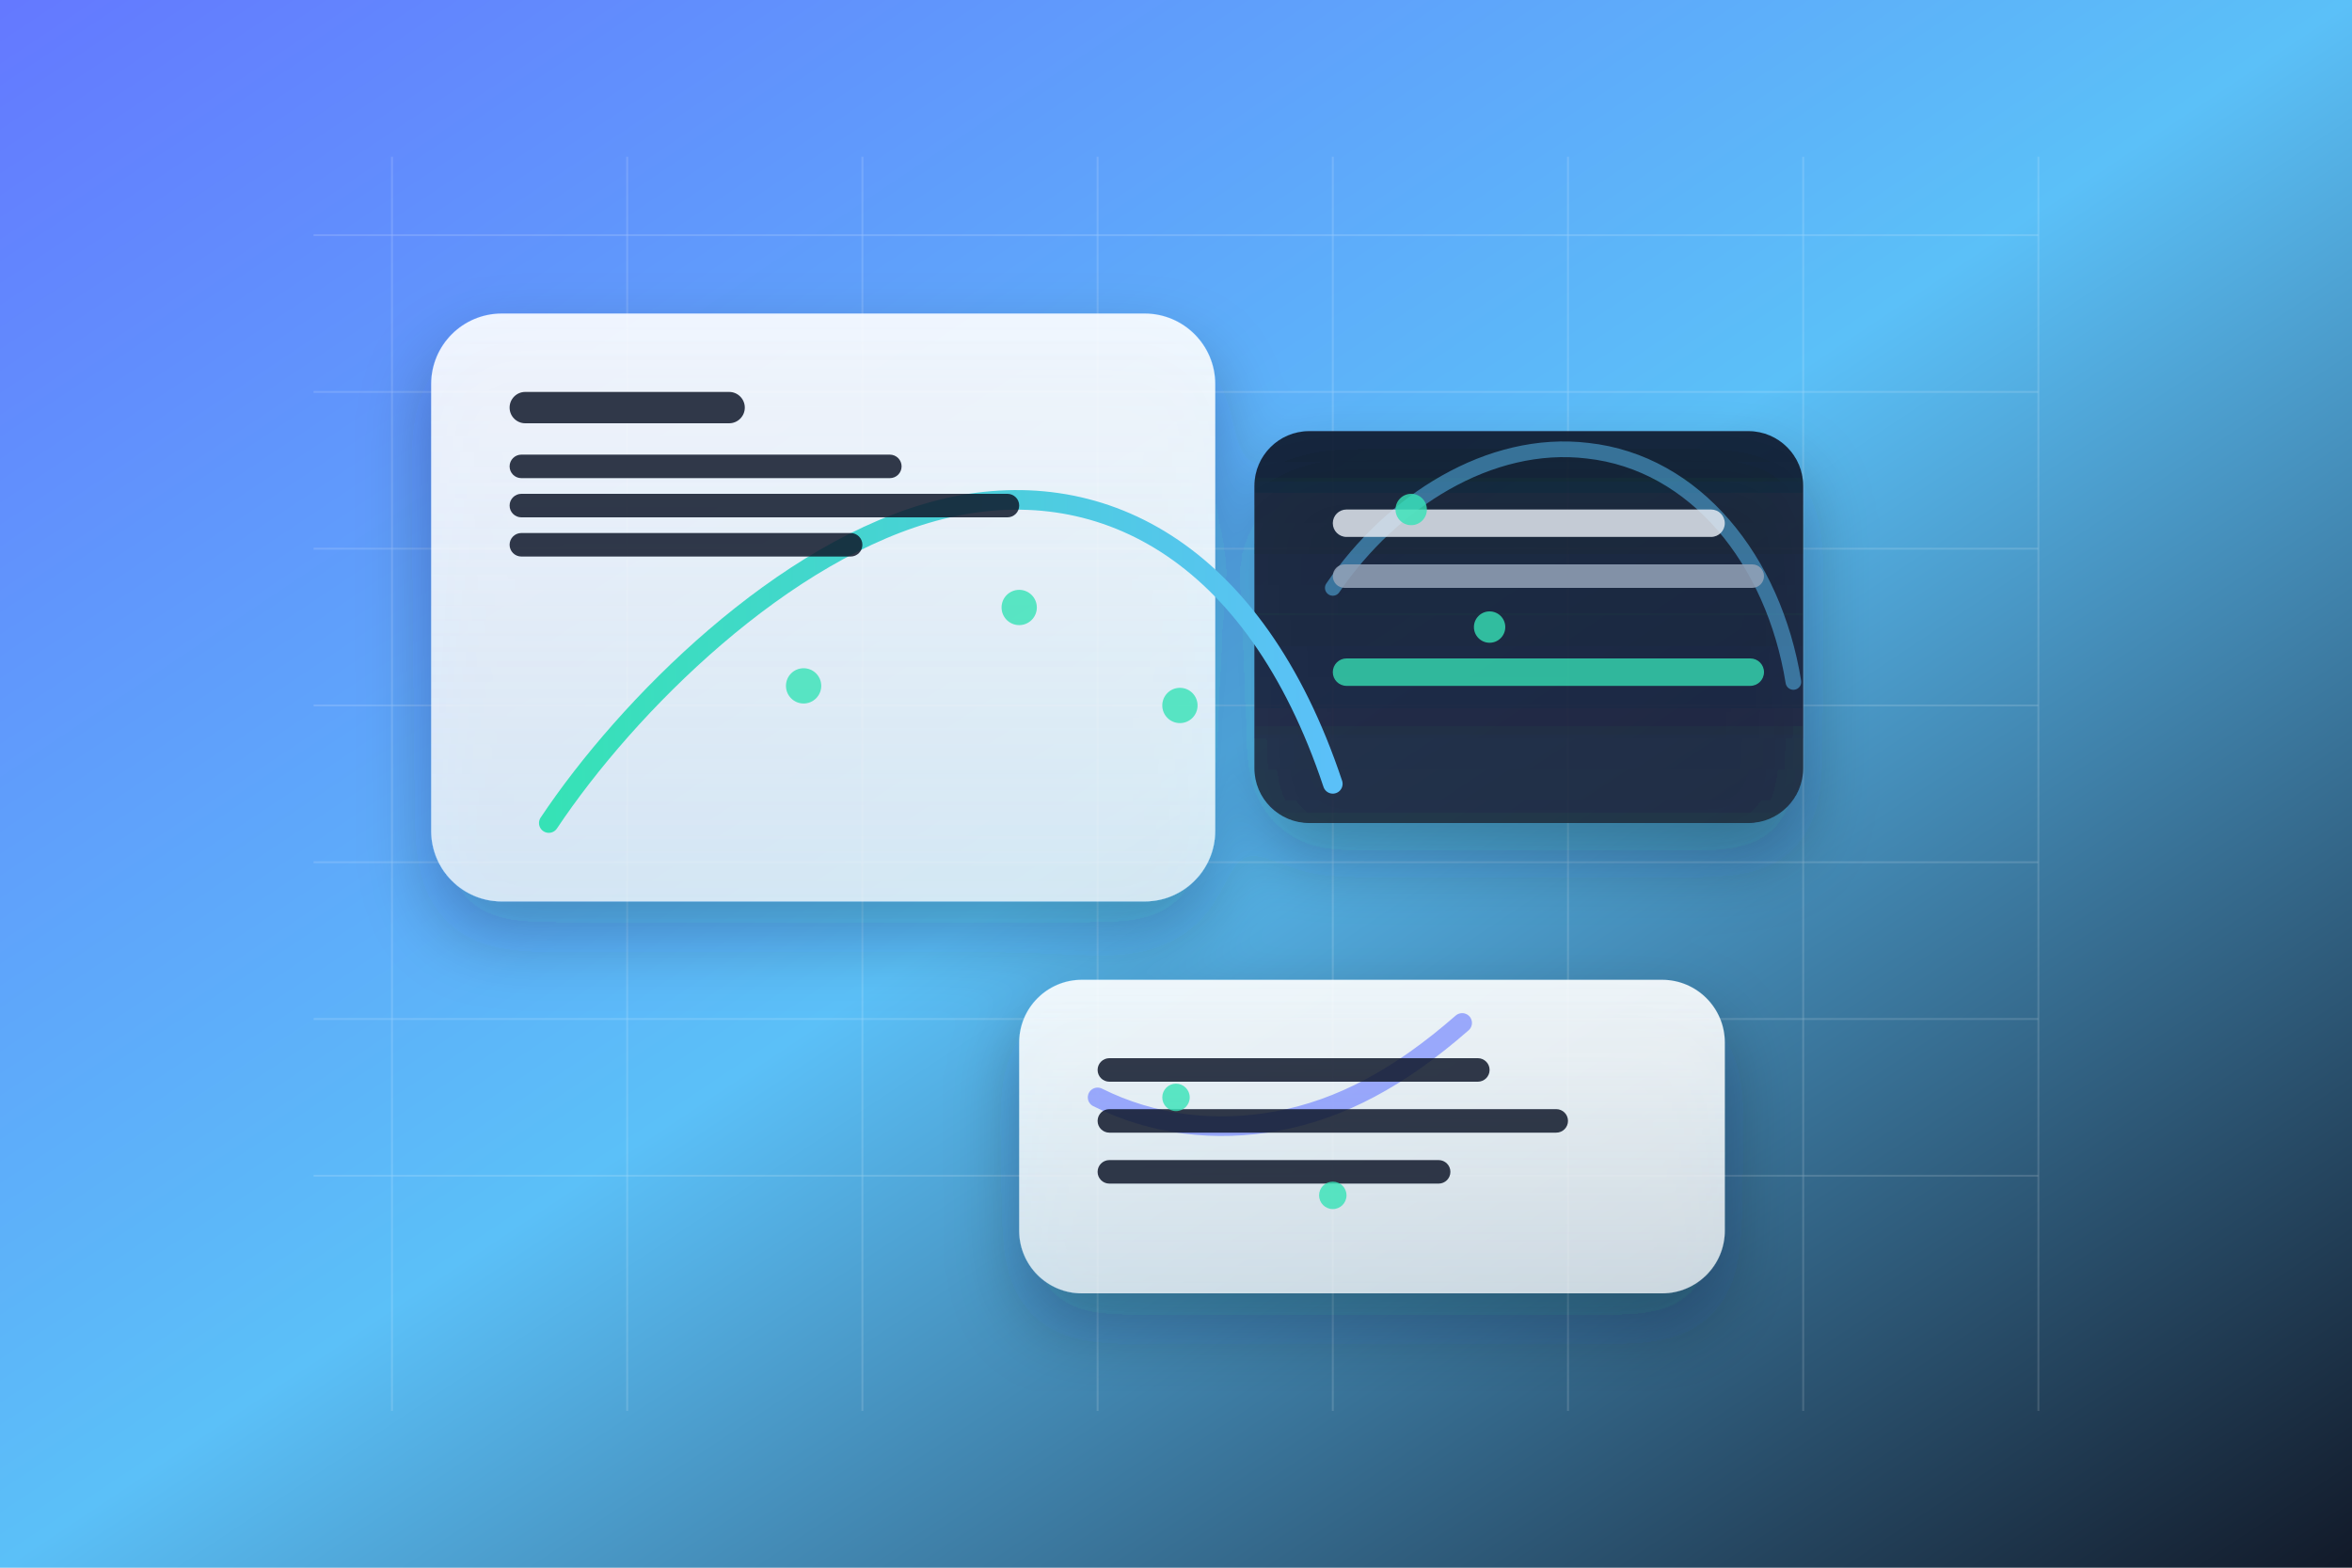
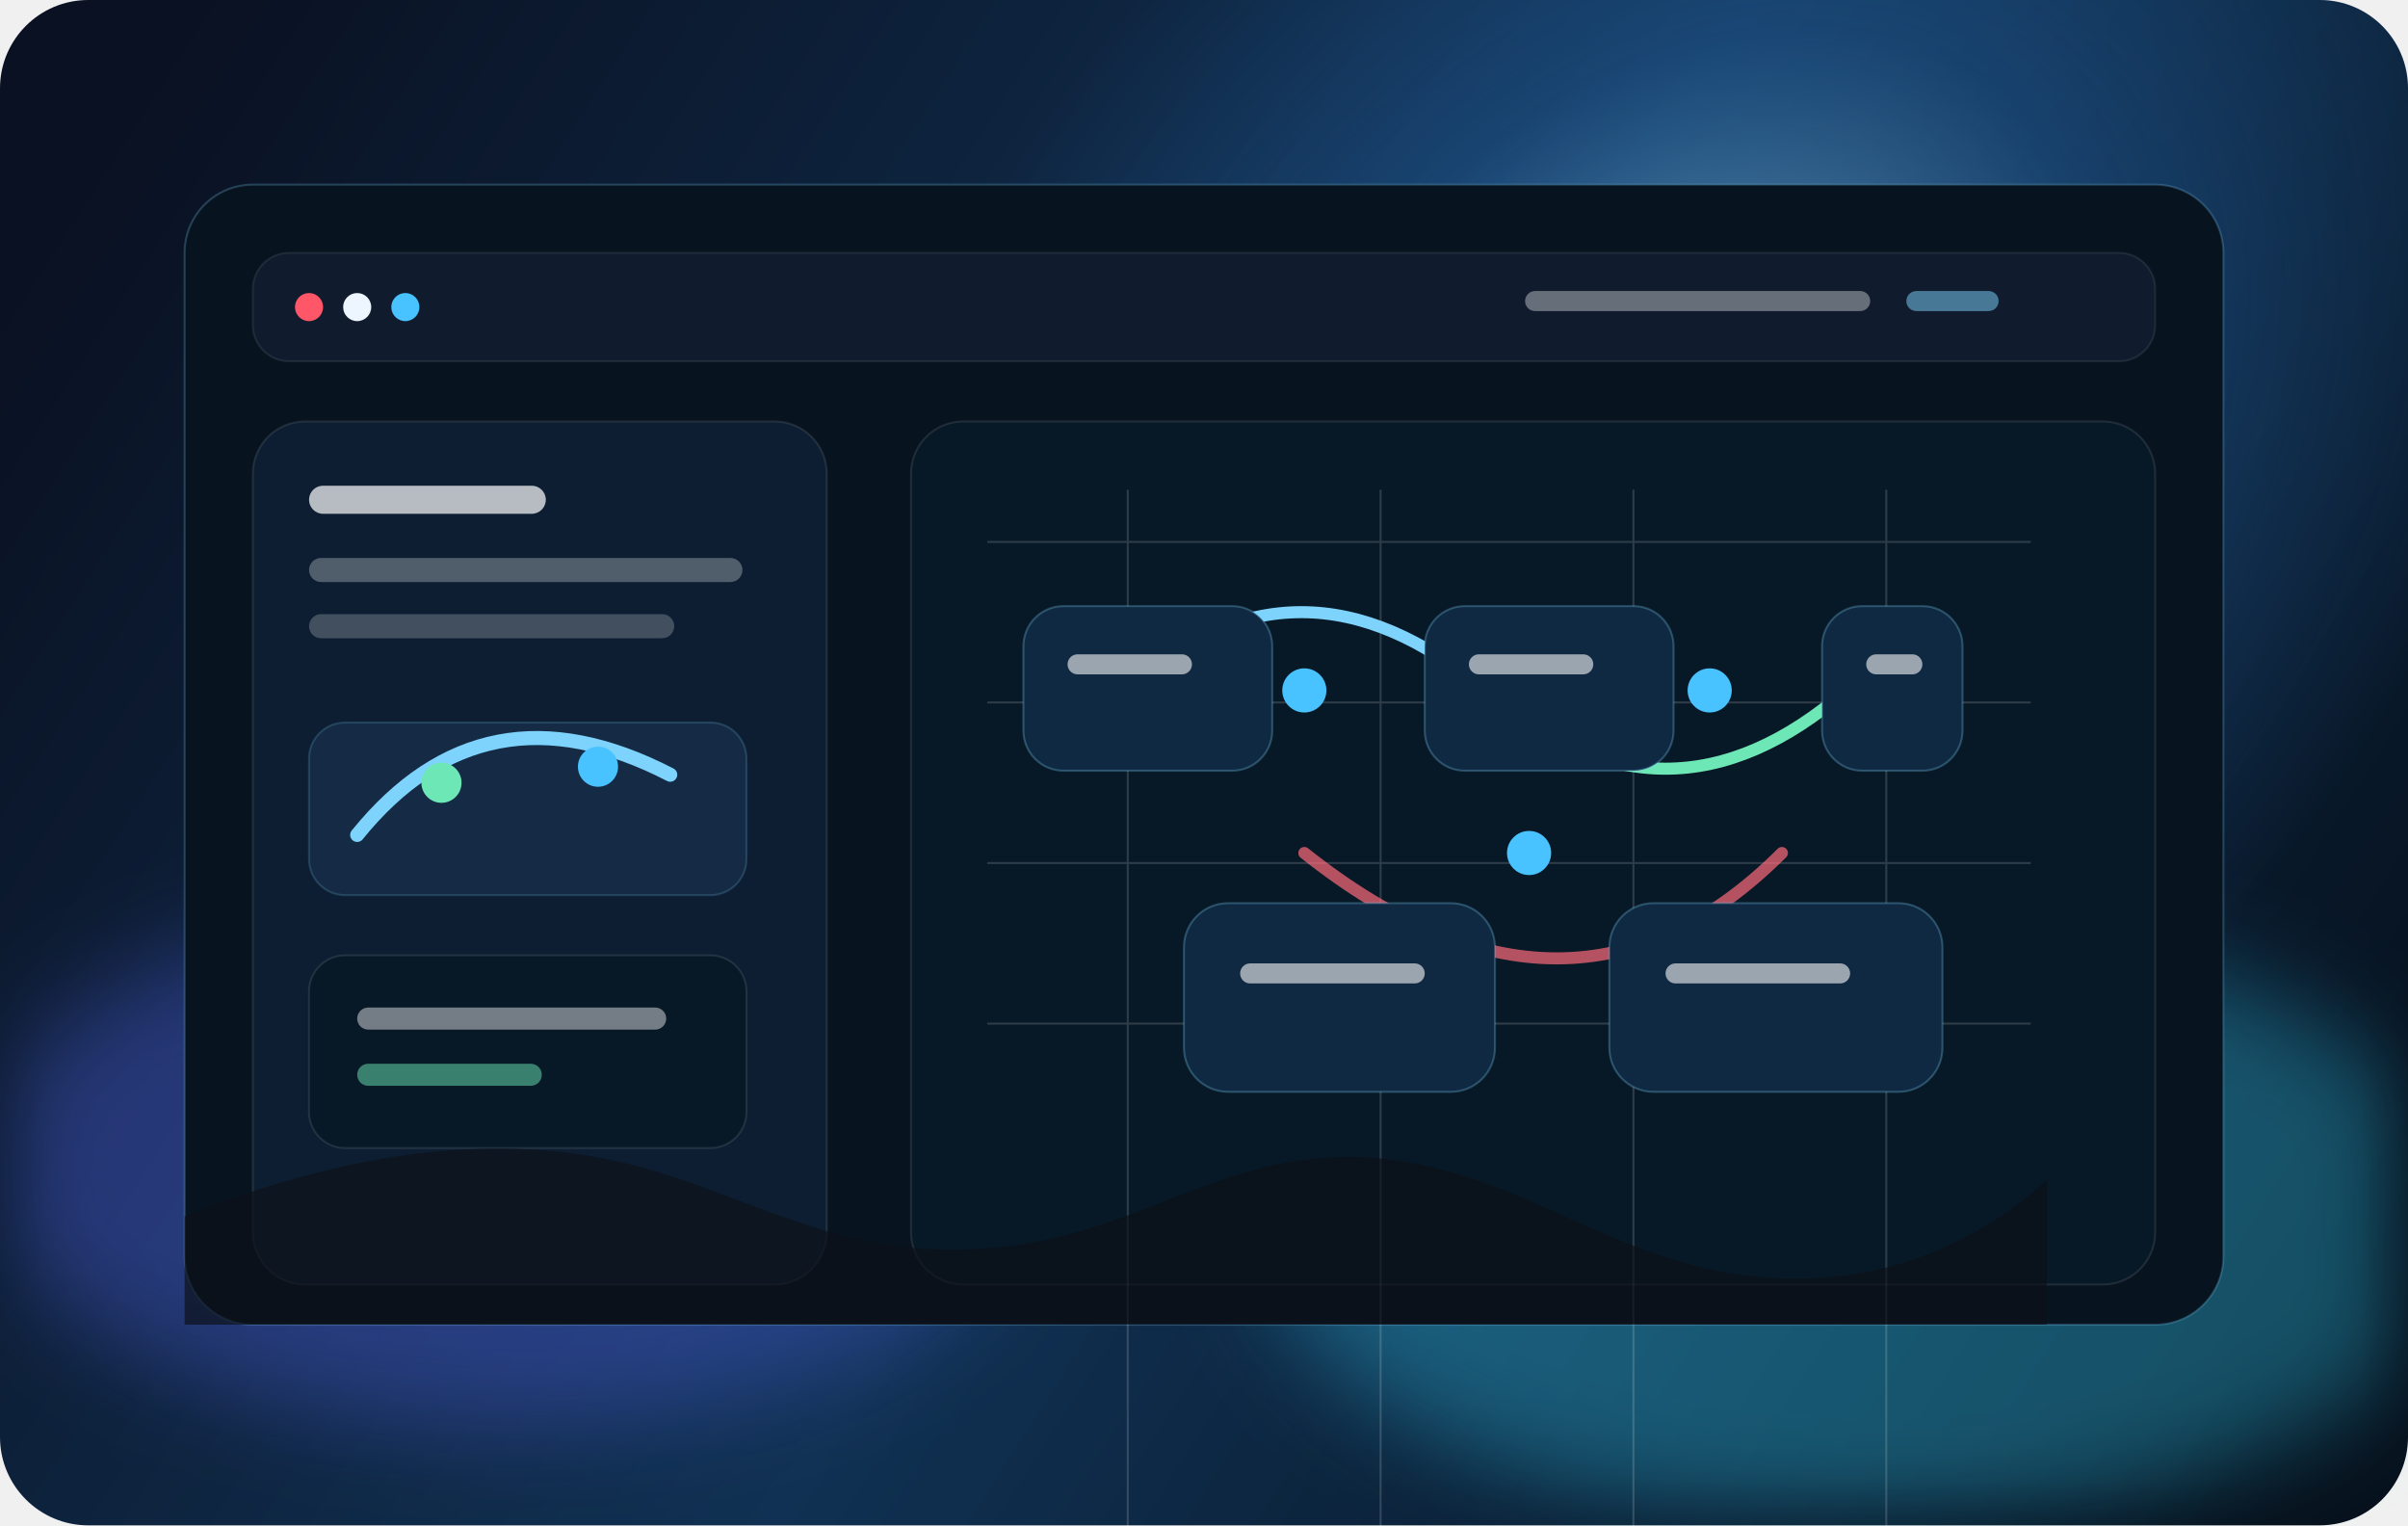
- <svg xmlns="http://www.w3.org/2000/svg" width="1200" height="800" viewBox="0 0 1200 800" role="img" aria-labelledby="title desc">
+ <svg xmlns="http://www.w3.org/2000/svg" width="1200" height="760" viewBox="0 0 1200 760" fill="none">
  <defs>
-     <linearGradient id="bg" x1="0%" y1="0%" x2="100%" y2="100%">
-       <stop offset="0%" stop-color="#6478FF" />
-       <stop offset="50%" stop-color="#5BC0F8" />
-       <stop offset="100%" stop-color="#111827" />
+     <linearGradient id="bg" x1="64" y1="50" x2="1120" y2="730" gradientUnits="userSpaceOnUse">
+       <stop stop-color="#0a1122" />
+       <stop offset=".52" stop-color="#103153" />
+       <stop offset="1" stop-color="#06101c" />
    </linearGradient>
-     <linearGradient id="panel" x1="0%" y1="0%" x2="0%" y2="100%">
-       <stop offset="0%" stop-color="rgba(255,255,255,0.9)" />
-       <stop offset="100%" stop-color="rgba(248,250,252,0.75)" />
-     </linearGradient>
-     <linearGradient id="panelDark" x1="0%" y1="0%" x2="0%" y2="100%">
-       <stop offset="0%" stop-color="rgba(15,23,42,0.9)" />
-       <stop offset="100%" stop-color="rgba(30,41,59,0.85)" />
-     </linearGradient>
-     <linearGradient id="spark" x1="0%" y1="0%" x2="100%" y2="0%">
-       <stop offset="0%" stop-color="#36E2B6" />
-       <stop offset="100%" stop-color="#5BC0F8" />
-     </linearGradient>
-     <filter id="shadow" x="-10%" y="-10%" width="120%" height="120%">
-       <feDropShadow dx="0" dy="18" stdDeviation="18" flood-color="rgba(15,23,42,0.35)" />
+     <radialGradient id="light" cx="0" cy="0" r="1" gradientUnits="userSpaceOnUse" gradientTransform="translate(840 226) rotate(135) scale(470 360)">
+       <stop stop-color="#a8e8ff" stop-opacity=".72" />
+       <stop offset=".5" stop-color="#2a6fb6" stop-opacity=".34" />
+       <stop offset="1" stop-color="#2a6fb6" stop-opacity="0" />
+     </radialGradient>
+     <filter id="glow" x="-120" y="-120" width="1440" height="1000" filterUnits="userSpaceOnUse" color-interpolation-filters="sRGB">
+       <feGaussianBlur stdDeviation="24" />
    </filter>
  </defs>
-   <rect width="1200" height="800" fill="url(#bg)" />
-   <g opacity="0.35" stroke="rgba(255,255,255,0.4)">
-     <path d="M160 120h880m-880 80h880m-880 80h880m-880 80h880m-880 80h880m-880 80h880m-880 80h880" stroke-width="1" />
-     <path d="M200 80v640m120-640v640m120-640v640m120-640v640m120-640v640m120-640v640m120-640v640m120-640v640" stroke-width="1" />
+   <rect width="1200" height="760" rx="44" fill="url(#bg)" />
+   <rect width="1200" height="760" rx="44" fill="url(#light)" />
+   <g filter="url(#glow)" opacity=".32">
+     <ellipse cx="250" cy="580" rx="260" ry="130" fill="#5b6cff" />
+     <ellipse cx="930" cy="610" rx="300" ry="150" fill="#35d6ff" />
  </g>
-   <g filter="url(#shadow)">
-     <rect x="220" y="160" width="400" height="300" rx="36" fill="url(#panel)" />
-     <rect x="640" y="220" width="280" height="200" rx="28" fill="url(#panelDark)" />
-     <rect x="520" y="500" width="360" height="160" rx="32" fill="url(#panel)" />
+   <rect x="92" y="92" width="1016" height="568" rx="34" fill="#07131f" stroke="#7dd3fc" stroke-opacity=".24" />
+   <rect x="126" y="126" width="948" height="54" rx="18" fill="#101c2e" stroke="#ffffff" stroke-opacity=".08" />
+   <circle cx="154" cy="153" r="7" fill="#ff5668" />
+   <circle cx="178" cy="153" r="7" fill="#edf6ff" />
+   <circle cx="202" cy="153" r="7" fill="#48c3ff" />
+   <rect x="760" y="145" width="172" height="10" rx="5" fill="#ffffff" opacity=".36" />
+   <rect x="950" y="145" width="46" height="10" rx="5" fill="#7dd3fc" opacity=".5" />
+   <rect x="126" y="210" width="286" height="430" rx="26" fill="#0d1e32" stroke="#ffffff" stroke-opacity=".1" />
+   <rect x="154" y="242" width="118" height="14" rx="7" fill="#ffffff" opacity=".7" />
+   <rect x="154" y="278" width="216" height="12" rx="6" fill="#ffffff" opacity=".28" />
+   <rect x="154" y="306" width="182" height="12" rx="6" fill="#ffffff" opacity=".22" />
+   <rect x="154" y="360" width="218" height="86" rx="18" fill="#152b45" stroke="#7dd3fc" stroke-opacity=".18" />
+   <path d="M178 416c42-52 94-62 156-30" stroke="#7dd3fc" stroke-width="7" stroke-linecap="round" />
+   <circle cx="220" cy="390" r="10" fill="#6ee7b7" />
+   <circle cx="298" cy="382" r="10" fill="#48c3ff" />
+   <rect x="154" y="476" width="218" height="96" rx="18" fill="#071826" stroke="#ffffff" stroke-opacity=".1" />
+   <rect x="178" y="502" width="154" height="11" rx="5.5" fill="#ffffff" opacity=".44" />
+   <rect x="178" y="530" width="92" height="11" rx="5.5" fill="#6ee7b7" opacity=".5" />
+   <rect x="454" y="210" width="620" height="430" rx="26" fill="#071826" stroke="#ffffff" stroke-opacity=".1" />
+   <g opacity=".16" stroke="#ffffff">
+     <path d="M492 270h520" />
+     <path d="M492 350h520" />
+     <path d="M492 430h520" />
+     <path d="M492 510h520" />
+     <path d="M562 244v560" />
+     <path d="M688 244v560" />
+     <path d="M814 244v560" />
+     <path d="M940 244v560" />
  </g>
-   <g fill="none" stroke-linecap="round">
-     <path d="M280 420c40-60 120-140 200-160s160 20 200 140" stroke="url(#spark)" stroke-width="10" />
-     <path d="M680 300c30-44 80-76 130-70 55 6 95 56 105 118" stroke="rgba(91,192,248,0.5)" stroke-width="8" />
-     <path d="M560 560c28 14 60 18 92 12s62-22 94-50" stroke="rgba(100,120,255,0.6)" stroke-width="10" />
+   <g stroke-linecap="round" stroke-width="6">
+     <path d="M560 344c58-52 118-52 180 0" stroke="#7dd3fc" />
+     <path d="M740 344c60 52 120 52 180 0" stroke="#6ee7b7" />
+     <path d="M650 425c88 70 168 70 238 0" stroke="#ff6b7c" stroke-opacity=".7" />
  </g>
-   <g fill="#0f172a" opacity="0.85">
-     <rect x="260" y="200" width="120" height="16" rx="8" />
-     <rect x="260" y="232" width="200" height="12" rx="6" />
-     <rect x="260" y="252" width="260" height="12" rx="6" />
-     <rect x="260" y="272" width="180" height="12" rx="6" />
-     <rect x="680" y="260" width="200" height="14" rx="7" fill="#E2E8F0" />
-     <rect x="680" y="288" width="220" height="12" rx="6" fill="#94A3B8" />
-     <rect x="680" y="336" width="220" height="14" rx="7" fill="#36E2B6" opacity="0.9" />
-     <rect x="560" y="540" width="200" height="12" rx="6" />
-     <rect x="560" y="566" width="240" height="12" rx="6" />
-     <rect x="560" y="592" width="180" height="12" rx="6" />
+   <g fill="#102942" stroke="#7dd3fc" stroke-opacity=".28">
+     <rect x="510" y="302" width="124" height="82" rx="20" />
+     <rect x="710" y="302" width="124" height="82" rx="20" />
+     <rect x="908" y="302" width="70" height="82" rx="20" />
+     <rect x="590" y="450" width="155" height="94" rx="22" />
+     <rect x="802" y="450" width="166" height="94" rx="22" />
  </g>
-   <g fill="#36E2B6" opacity="0.8">
-     <circle cx="410" cy="350" r="9" />
-     <circle cx="520" cy="310" r="9" />
-     <circle cx="602" cy="360" r="9" />
-     <circle cx="720" cy="260" r="8" />
-     <circle cx="760" cy="320" r="8" />
-     <circle cx="600" cy="560" r="7" />
-     <circle cx="680" cy="610" r="7" />
+   <g fill="#ffffff" opacity=".58">
+     <rect x="532" y="326" width="62" height="10" rx="5" />
+     <rect x="732" y="326" width="62" height="10" rx="5" />
+     <rect x="930" y="326" width="28" height="10" rx="5" />
+     <rect x="618" y="480" width="92" height="10" rx="5" />
+     <rect x="830" y="480" width="92" height="10" rx="5" />
  </g>
+   <g fill="#48c3ff">
+     <circle cx="650" cy="344" r="11" />
+     <circle cx="852" cy="344" r="11" />
+     <circle cx="762" cy="425" r="11" />
+   </g>
+   <path d="M92 606c80-32 151-41 213-28 65 14 109 50 187 44 78-6 117-51 194-45 77 7 124 59 205 60 49 1 92-16 129-49v72H92v-54Z" fill="#0b1018" opacity=".68" />
</svg>
